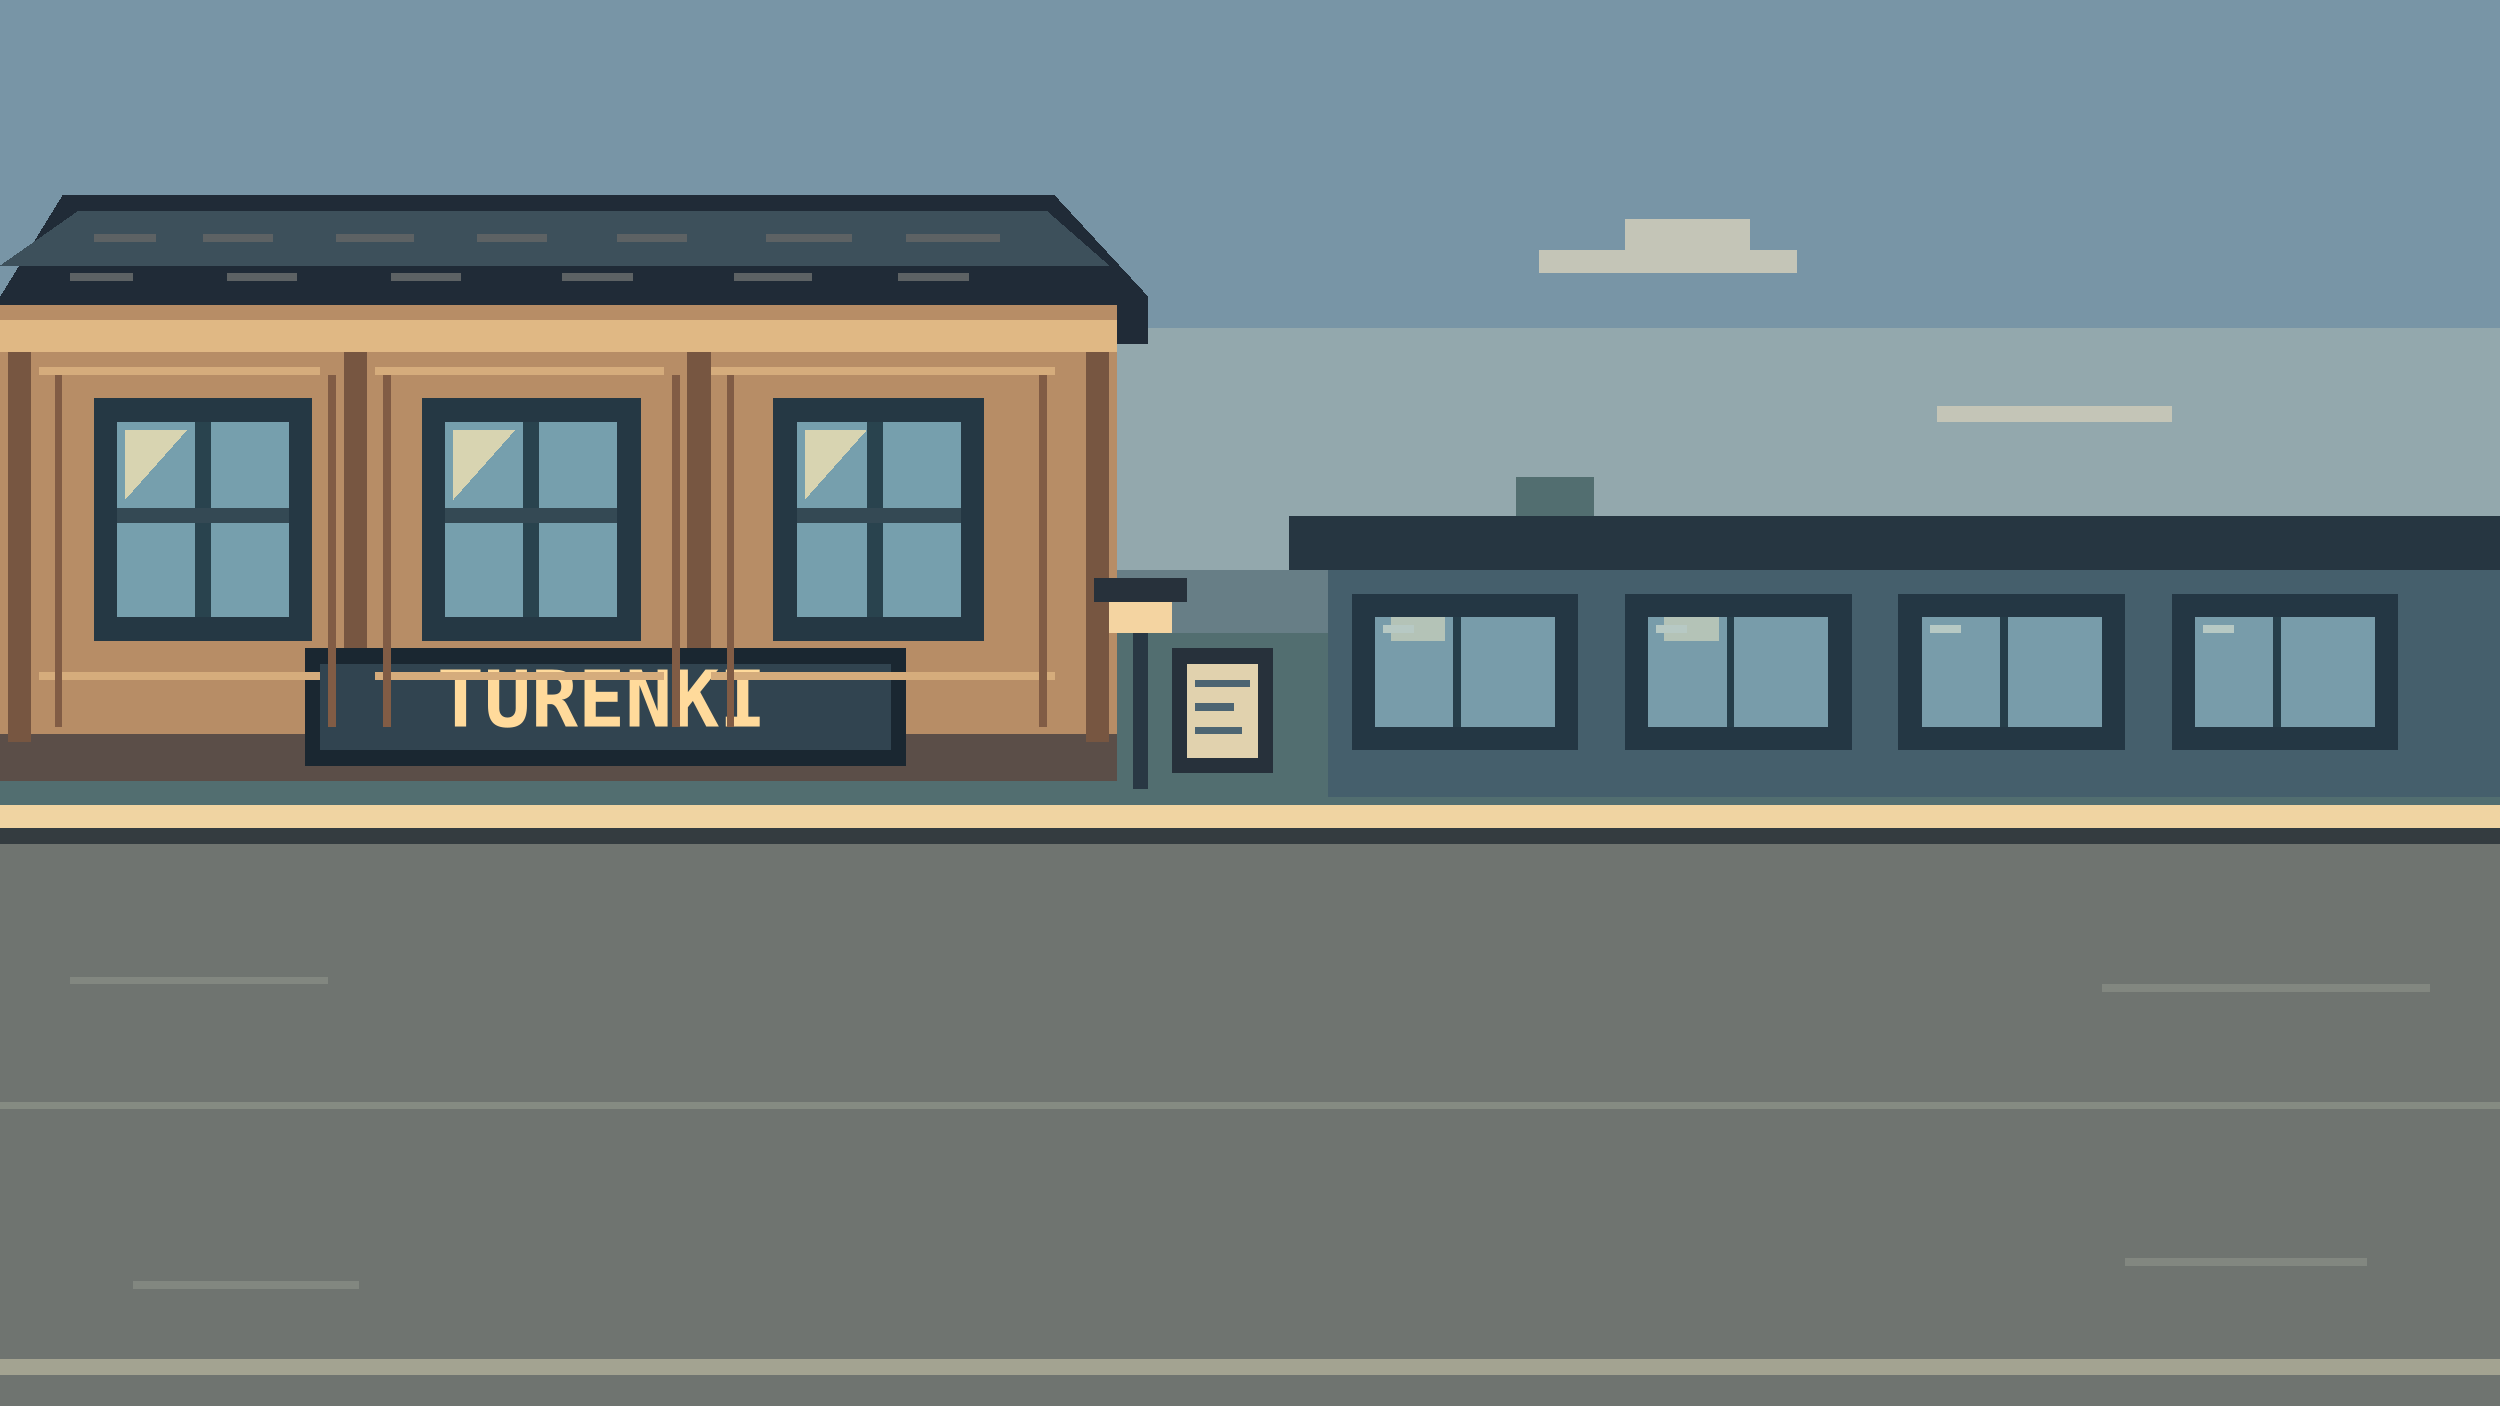
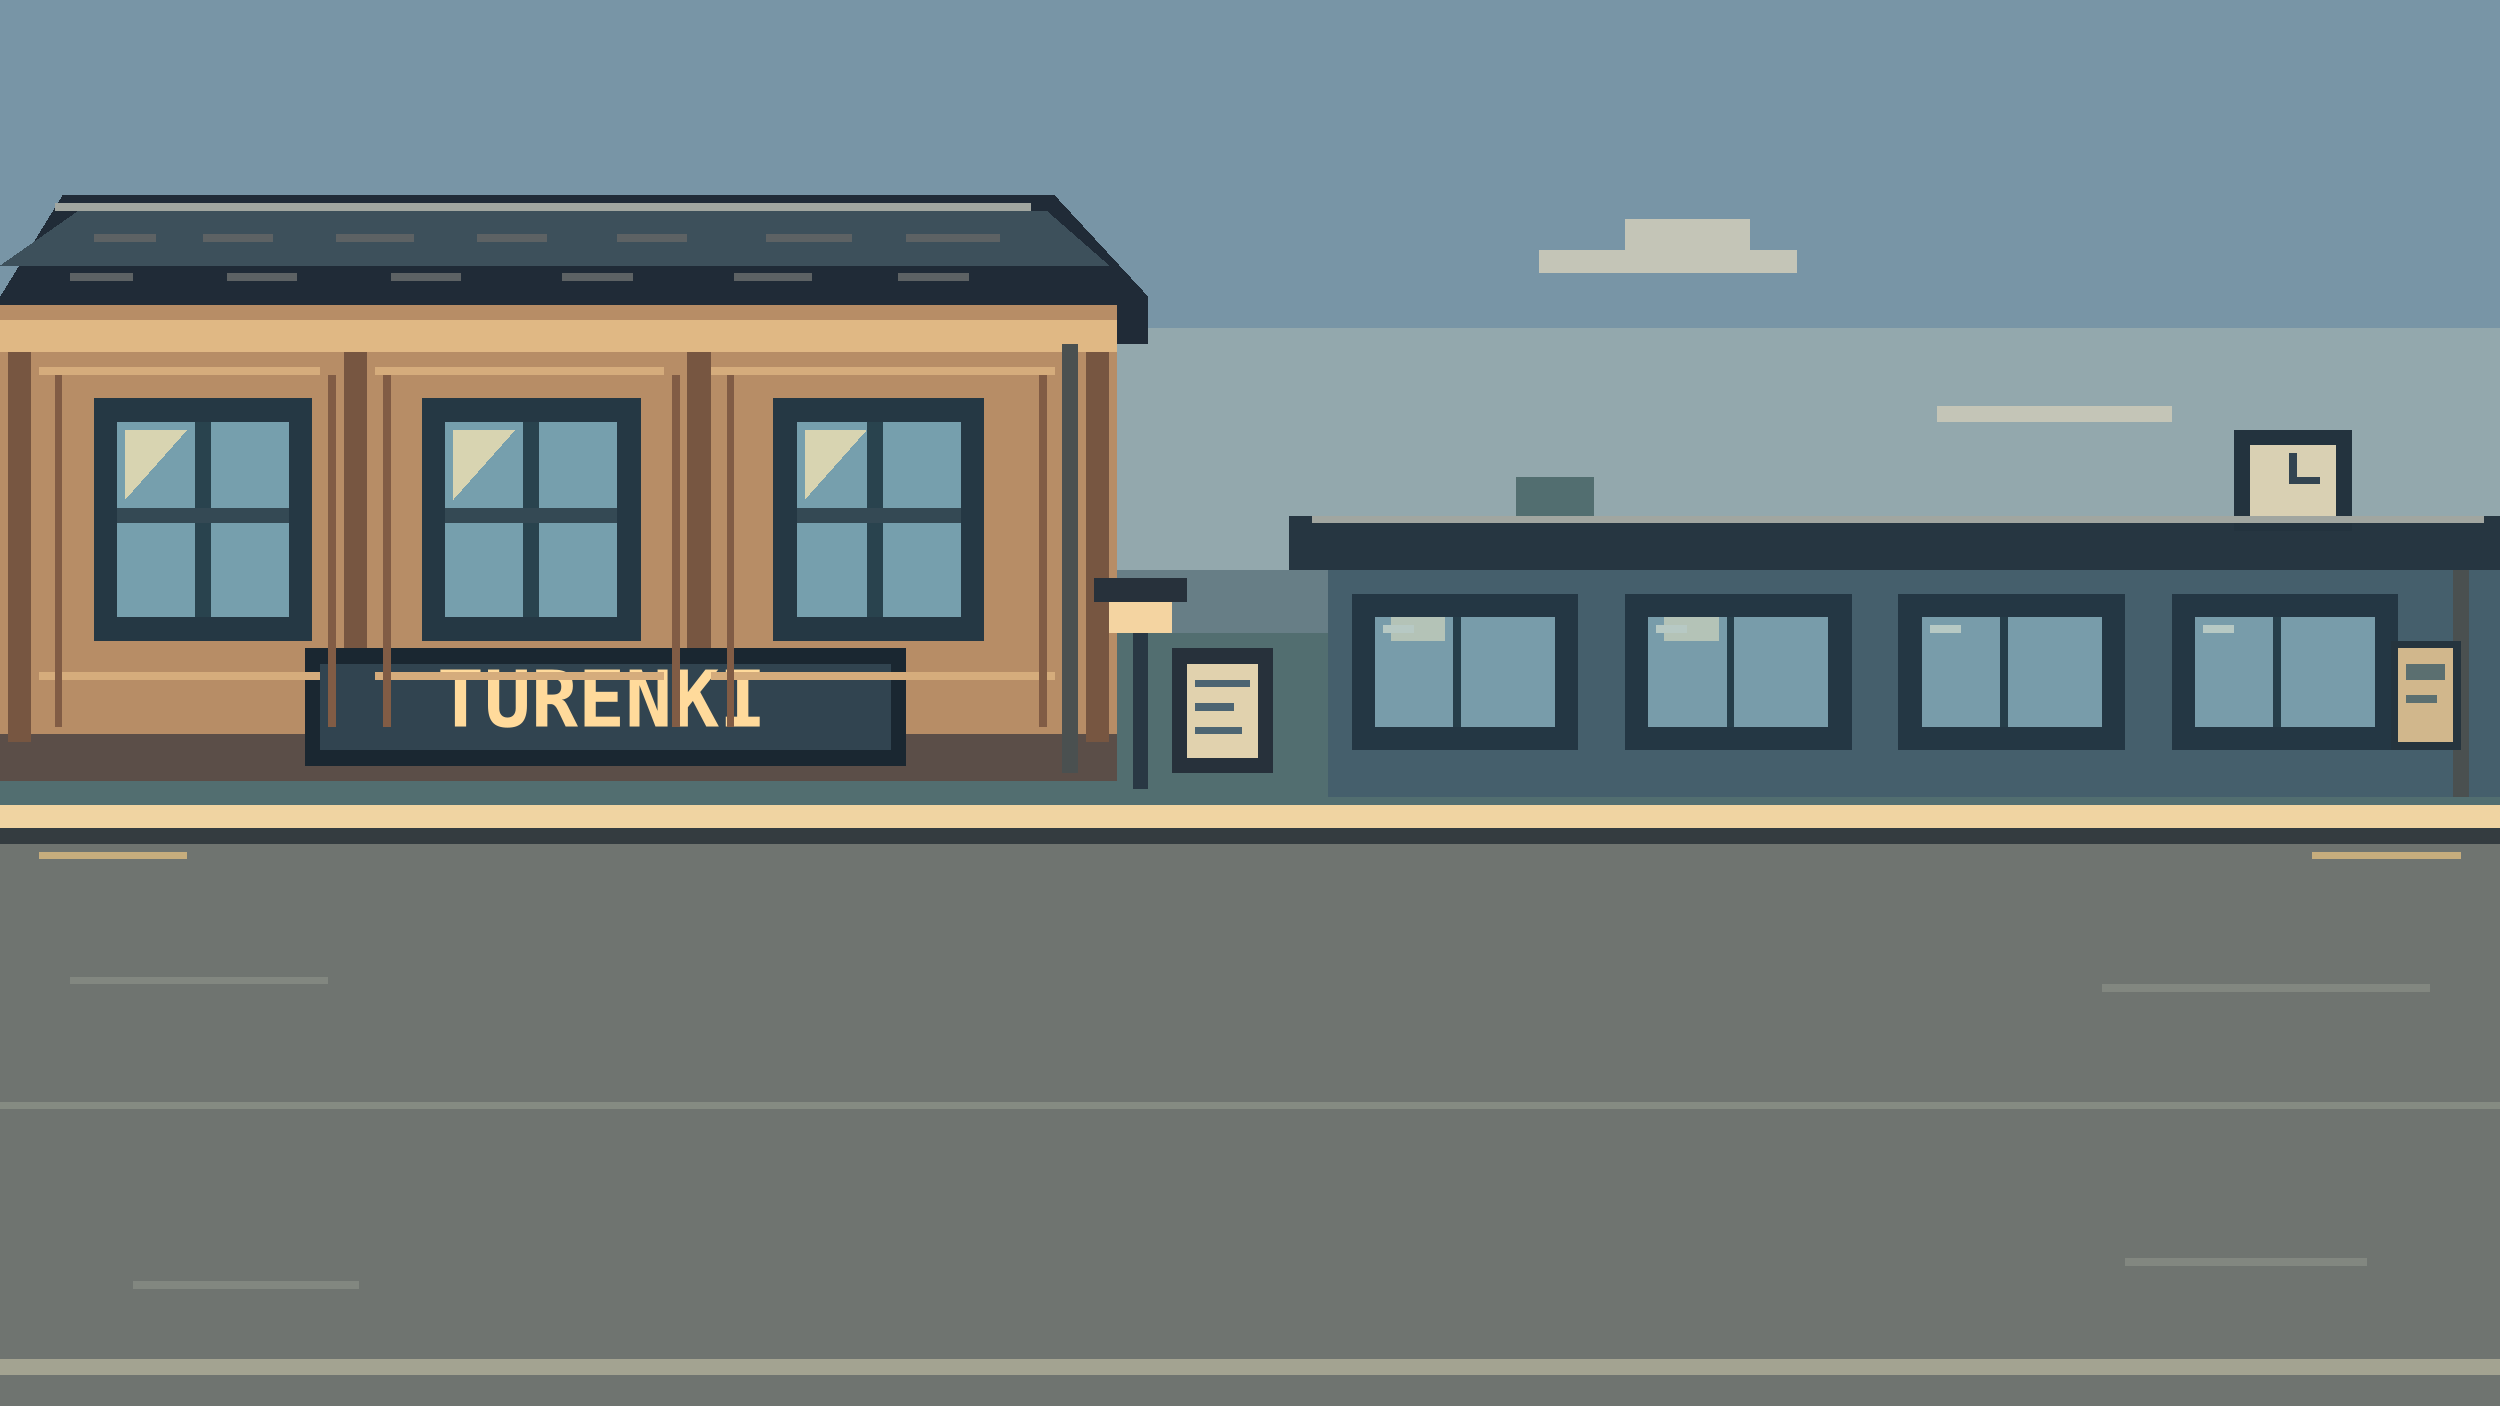
<svg xmlns="http://www.w3.org/2000/svg" width="320" height="180" viewBox="0 0 320 180" shape-rendering="crispEdges">
  <rect width="320" height="180" fill="#7895a6" />
  <rect y="42" width="320" height="47" fill="#93a8ad" />
  <rect y="73" width="320" height="31" fill="#677e86" />
  <g fill="#c4c5b7">
    <rect x="197" y="32" width="33" height="3" />
    <rect x="208" y="28" width="16" height="4" />
    <rect x="248" y="52" width="30" height="2" />
  </g>
  <g fill="#526e70">
    <rect x="0" y="81" width="320" height="24" />
    <rect x="171" y="66" width="10" height="30" />
    <rect x="194" y="61" width="10" height="34" />
    <rect x="239" y="76" width="17" height="23" />
  </g>
  <g fill="#7e9580">
    <rect x="179" y="73" width="4" height="22" />
    <rect x="213" y="76" width="4" height="20" />
    <rect x="271" y="79" width="3" height="17" />
  </g>
  <path d="M0 38 L8 25 H135 L147 38 V44 H0Z" fill="#202b37" />
  <path d="M0 34 L10 27 H134 L142 34Z" fill="#3d505b" />
  <rect x="0" y="39" width="143" height="61" fill="#b78d66" />
  <rect x="0" y="41" width="143" height="4" fill="#e0b884" />
  <rect x="0" y="94" width="143" height="6" fill="#5b4e48" />
  <g fill="#775641">
    <rect x="1" y="45" width="3" height="50" />
    <rect x="44" y="45" width="3" height="50" />
    <rect x="88" y="45" width="3" height="50" />
    <rect x="139" y="45" width="3" height="50" />
  </g>
  <g fill="#253844">
    <rect x="12" y="51" width="28" height="31" />
    <rect x="54" y="51" width="28" height="31" />
    <rect x="99" y="51" width="27" height="31" />
  </g>
  <g fill="#769fad">
    <rect x="15" y="54" width="22" height="25" />
    <rect x="57" y="54" width="22" height="25" />
    <rect x="102" y="54" width="21" height="25" />
  </g>
  <g fill="#d8d4b1">
    <path d="M16 55h8l-8 9zm42 0h8l-8 9zm45 0h8l-8 9z" />
  </g>
  <g fill="#29434e">
    <rect x="25" y="54" width="2" height="25" />
    <rect x="67" y="54" width="2" height="25" />
    <rect x="111" y="54" width="2" height="25" />
  </g>
  <g fill="#344954">
    <rect x="15" y="65" width="22" height="2" />
    <rect x="57" y="65" width="22" height="2" />
    <rect x="102" y="65" width="21" height="2" />
  </g>
  <rect x="39" y="83" width="77" height="15" fill="#1a2731" />
  <rect x="41" y="85" width="73" height="11" fill="#314450" />
  <text x="77" y="93" font-family="monospace" font-size="10" font-weight="bold" text-anchor="middle" fill="#ffda9b">TURENKI</text>
  <rect x="170" y="71" width="150" height="31" fill="#455f6c" />
  <path d="M165 66h155v7H165z" fill="#263641" />
  <rect x="173" y="76" width="29" height="20" fill="#243744" />
  <rect x="208" y="76" width="29" height="20" fill="#243744" />
  <rect x="243" y="76" width="29" height="20" fill="#243744" />
  <rect x="278" y="76" width="29" height="20" fill="#243744" />
  <g fill="#789caa">
    <rect x="176" y="79" width="23" height="14" />
    <rect x="211" y="79" width="23" height="14" />
    <rect x="246" y="79" width="23" height="14" />
    <rect x="281" y="79" width="23" height="14" />
  </g>
  <g fill="#b4c3b7">
    <rect x="178" y="79" width="7" height="3" />
    <rect x="213" y="79" width="7" height="3" />
  </g>
  <rect y="103" width="320" height="77" fill="#6f7470" />
  <rect y="103" width="320" height="3" fill="#f0d4a2" />
  <rect y="106" width="320" height="2" fill="#343c40" />
  <rect y="141" width="320" height="1" fill="#858b82" />
  <rect y="174" width="320" height="2" fill="#a3a391" />
  <g fill="#828780">
    <rect x="9" y="125" width="33" height="1" />
    <rect x="269" y="126" width="42" height="1" />
    <rect x="17" y="164" width="29" height="1" />
    <rect x="272" y="161" width="31" height="1" />
  </g>
  <g fill="#5d6264">
    <rect x="12" y="30" width="8" height="1" />
    <rect x="26" y="30" width="9" height="1" />
    <rect x="43" y="30" width="10" height="1" />
    <rect x="61" y="30" width="9" height="1" />
    <rect x="79" y="30" width="9" height="1" />
    <rect x="98" y="30" width="11" height="1" />
    <rect x="116" y="30" width="12" height="1" />
    <rect x="9" y="35" width="8" height="1" />
    <rect x="29" y="35" width="9" height="1" />
    <rect x="50" y="35" width="9" height="1" />
    <rect x="72" y="35" width="9" height="1" />
    <rect x="94" y="35" width="10" height="1" />
    <rect x="115" y="35" width="9" height="1" />
  </g>
  <g fill="#d5ac7c">
    <rect x="5" y="47" width="36" height="1" />
    <rect x="48" y="47" width="37" height="1" />
    <rect x="91" y="47" width="44" height="1" />
    <rect x="5" y="86" width="36" height="1" />
    <rect x="48" y="86" width="37" height="1" />
    <rect x="91" y="86" width="44" height="1" />
  </g>
  <g fill="#815c45">
    <rect x="7" y="48" width="1" height="45" />
    <rect x="42" y="48" width="1" height="45" />
    <rect x="49" y="48" width="1" height="45" />
    <rect x="86" y="48" width="1" height="45" />
    <rect x="93" y="48" width="1" height="45" />
    <rect x="133" y="48" width="1" height="45" />
  </g>
  <rect x="145" y="75" width="2" height="26" fill="#293844" />
  <rect x="140" y="74" width="12" height="3" fill="#27313b" />
  <rect x="142" y="77" width="8" height="4" fill="#f4d4a1" />
  <rect x="150" y="83" width="13" height="16" fill="#27313b" />
  <rect x="152" y="85" width="9" height="12" fill="#e1d2ae" />
  <rect x="153" y="87" width="7" height="1" fill="#4d6572" />
  <rect x="153" y="90" width="5" height="1" fill="#4d6572" />
  <rect x="153" y="93" width="6" height="1" fill="#4d6572" />
  <g fill="#263e4a">
    <rect x="186" y="79" width="1" height="14" />
    <rect x="221" y="79" width="1" height="14" />
    <rect x="256" y="79" width="1" height="14" />
    <rect x="291" y="79" width="1" height="14" />
  </g>
  <g fill="#b7c9c4">
    <rect x="177" y="80" width="4" height="1" />
    <rect x="212" y="80" width="4" height="1" />
    <rect x="247" y="80" width="4" height="1" />
    <rect x="282" y="80" width="4" height="1" />
  </g>
+   <rect x="286" y="55" width="15" height="13" fill="#23333e" />
+   <rect x="288" y="57" width="11" height="9" fill="#d9d0b3" />
+   <rect x="293" y="58" width="1" height="4" fill="#334451" />
+   <rect x="293" y="61" width="4" height="1" fill="#334451" />
+   <g fill="#a1a6a0">
+     <rect x="7" y="26" width="125" height="1" />
+     <rect x="168" y="66" width="150" height="1" />
+   </g>
+   <g fill="#4a5050">
+     <rect x="136" y="44" width="2" height="55" />
+     <rect x="314" y="73" width="2" height="29" />
+   </g>
+   <rect x="306" y="82" width="9" height="14" fill="#25343e" />
+   <rect x="307" y="83" width="7" height="12" fill="#d1b78c" />
+   <rect x="308" y="85" width="5" height="2" fill="#5b6f70" />
+   <rect x="308" y="89" width="4" height="1" fill="#5b6f70" />
+   <g fill="#c6ad7d">
+     <rect x="5" y="109" width="19" height="1" />
+     <rect x="296" y="109" width="19" height="1" />
+   </g>
</svg>
